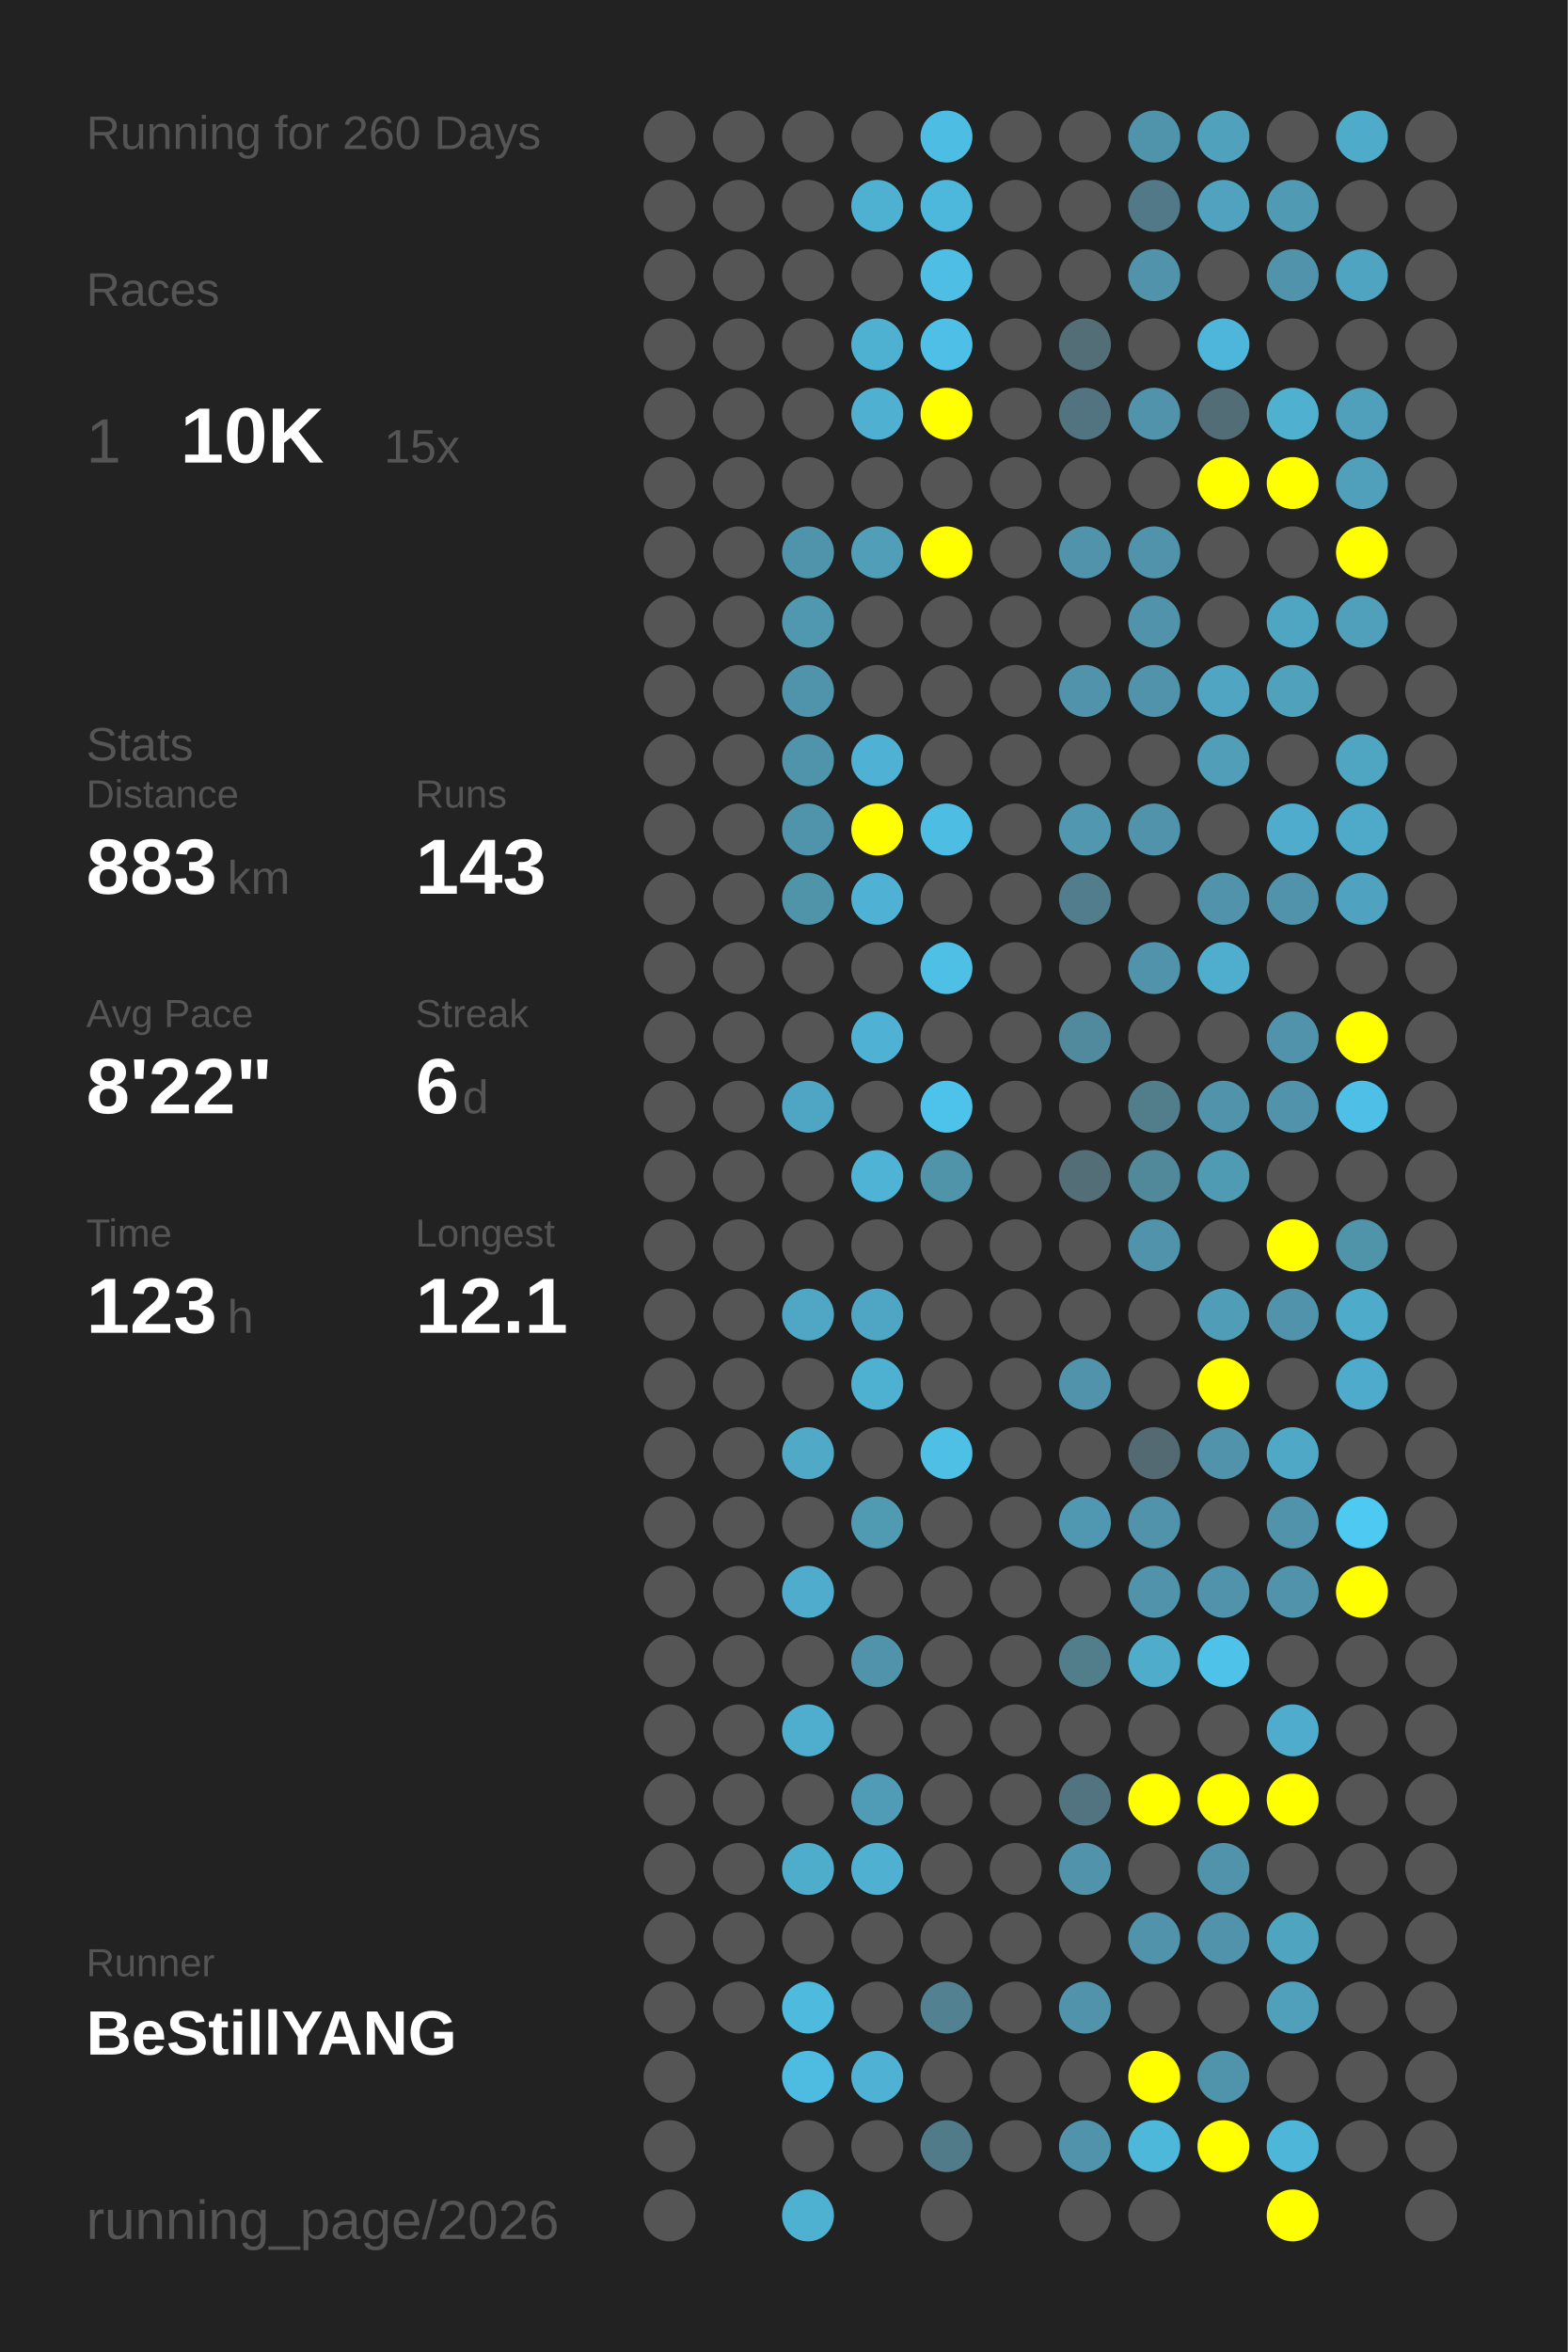
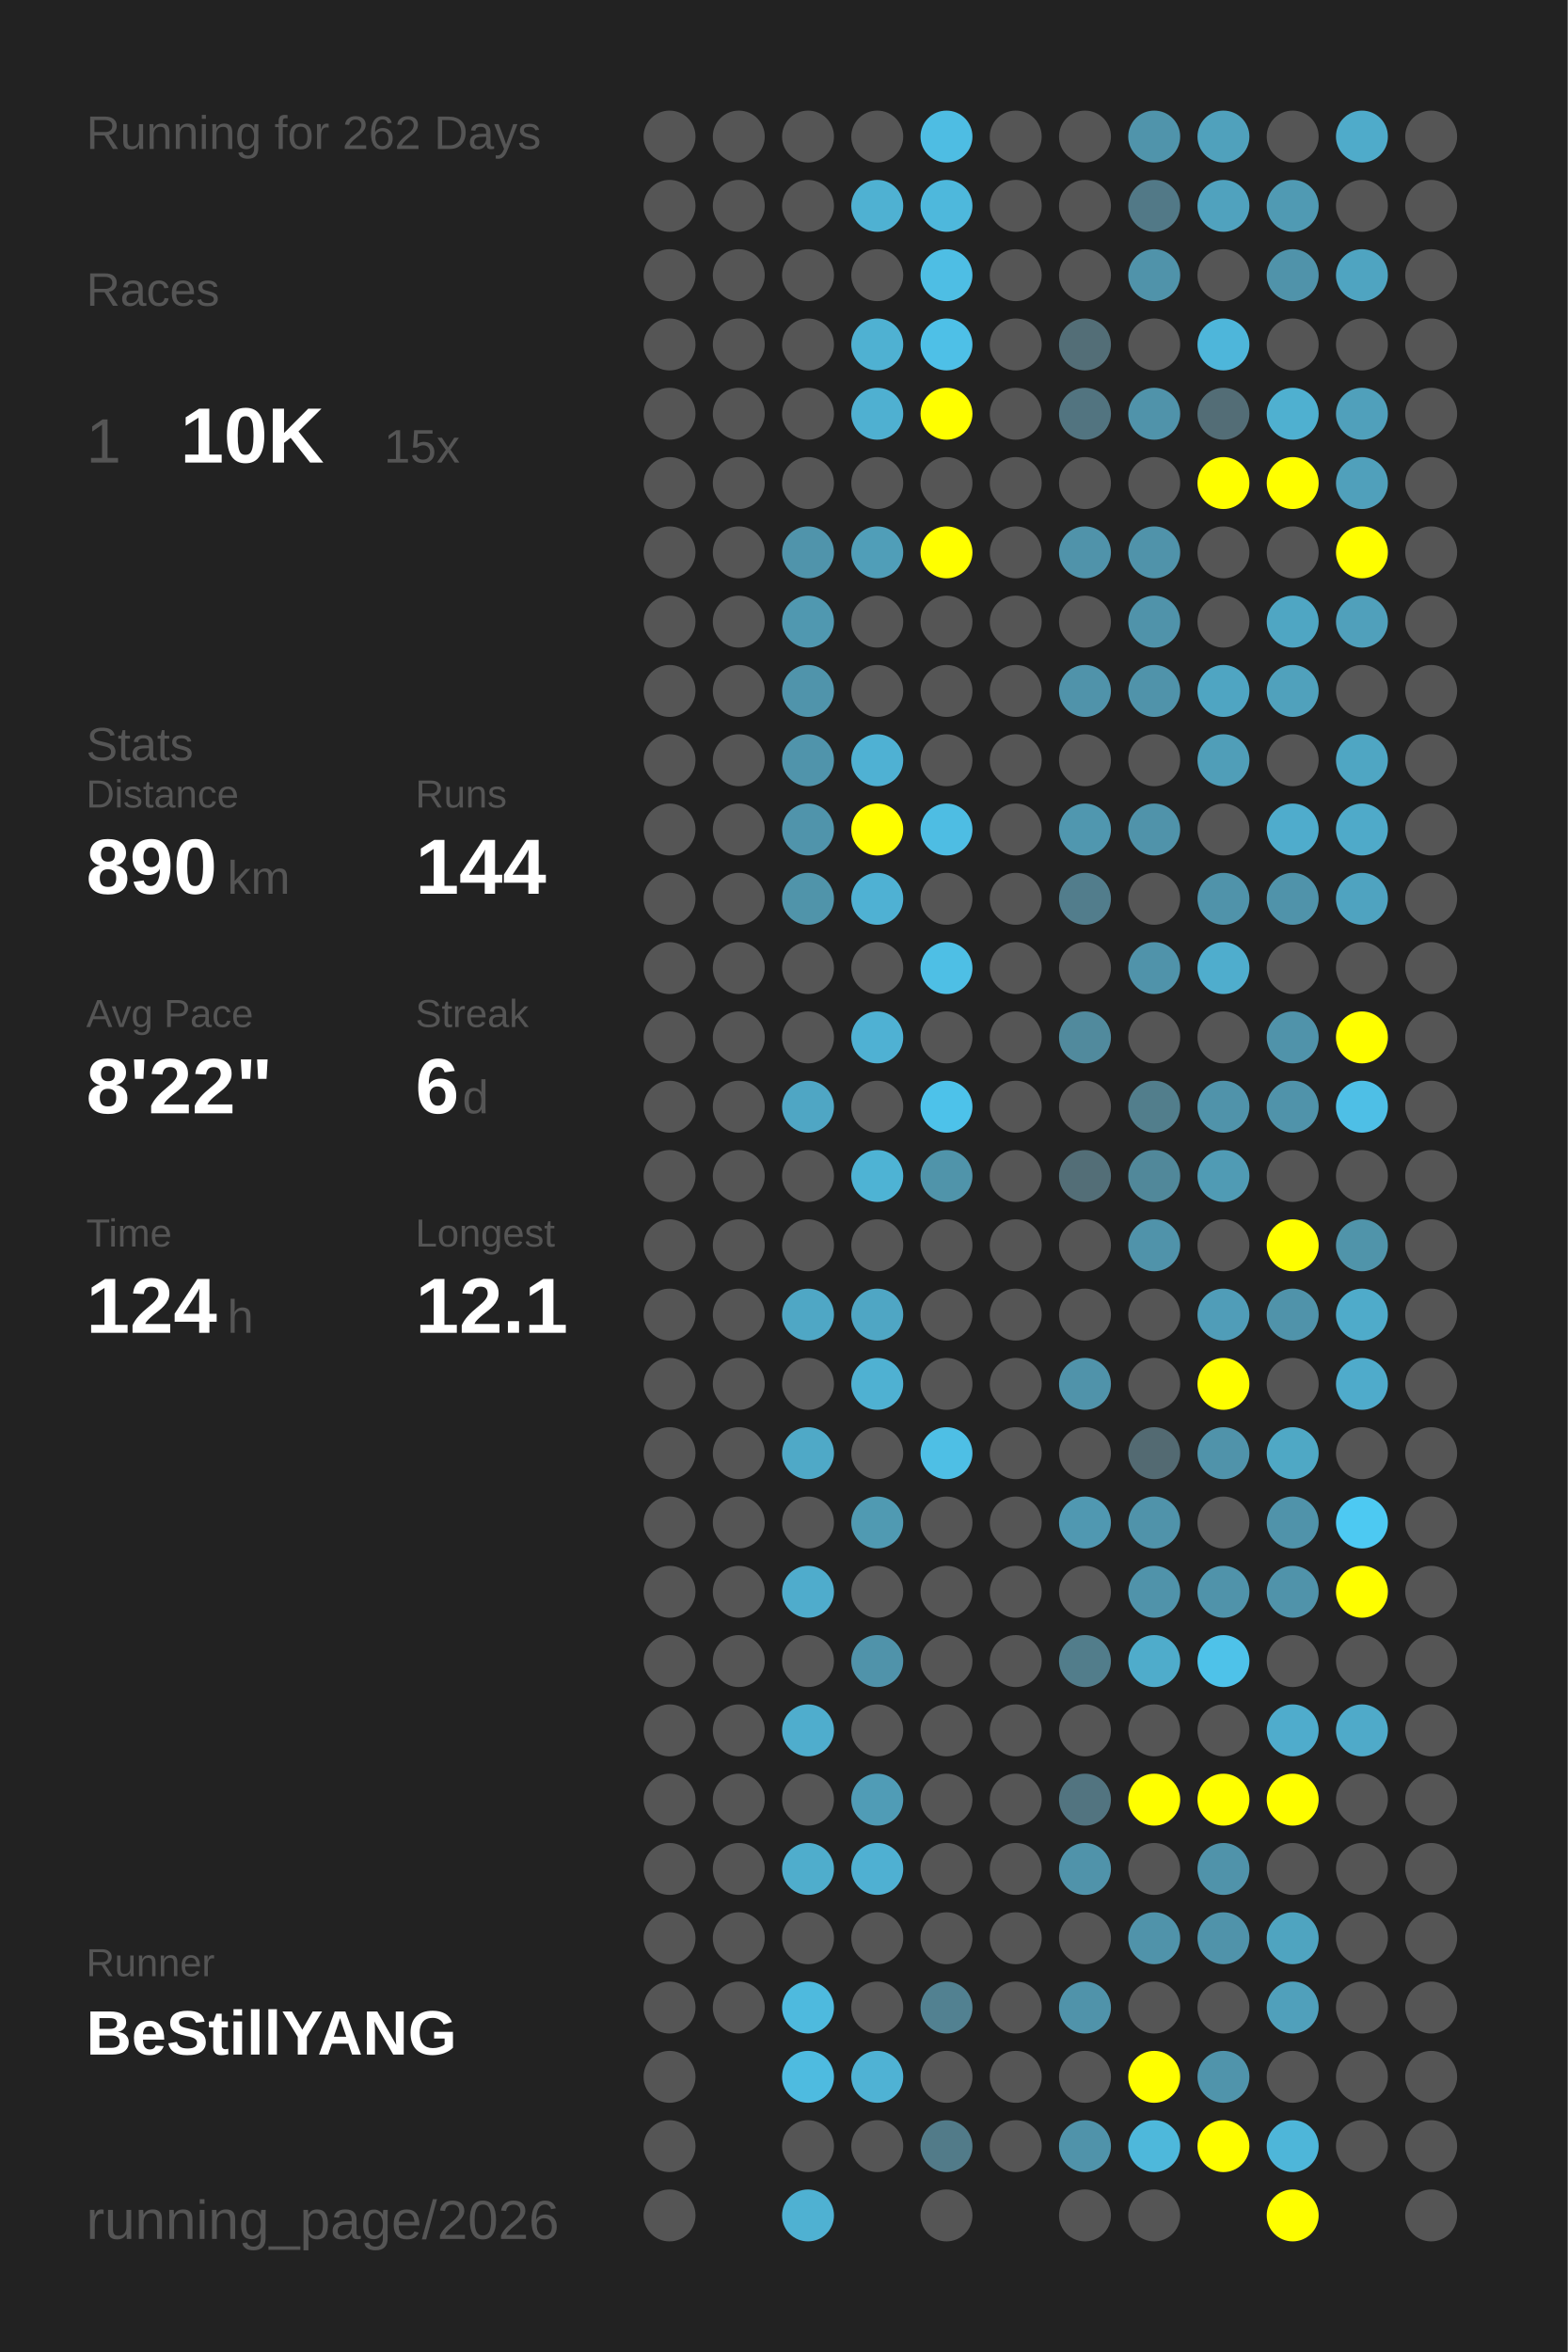
<svg xmlns="http://www.w3.org/2000/svg" baseProfile="full" height="300mm" version="1.1" viewBox="0,0,200,300" width="200mm">
  <defs />
  <rect fill="#222222" height="300" width="200" x="0" y="0" />
-   <text fill="#555555" style="font-size:6px; font-family:Arial;" x="11" y="19">Running for 260 Days</text>
+   <text fill="#555555" style="font-size:6px; font-family:Arial;" x="11" y="19">Running for 262 Days</text>
  <text fill="#555555" style="font-size:6px; font-family:Arial;" x="11" y="39">Races</text>
  <text fill="#555555" style="font-size:8px; font-family:Arial;" x="11" y="59">1</text>
  <text fill="#FFFFFF" style="font-size:10px; font-family:Arial; font-weight:bold;" x="23" y="59">10K</text>
  <text fill="#555555" style="font-size:6px; font-family:Arial;" x="49" y="59">15x</text>
  <text fill="#555555" style="font-size:6px; font-family:Arial;" x="11" y="97">Stats</text>
  <text fill="#555555" style="font-size:5px; font-family:Arial;" x="11" y="103">Distance</text>
-   <text fill="#FFFFFF" style="font-size:10px; font-family:Arial; font-weight:bold;" x="11" y="114">883</text>
+   <text fill="#FFFFFF" style="font-size:10px; font-family:Arial; font-weight:bold;" x="11" y="114">890</text>
  <text fill="#555555" style="font-size:6px; font-family:Arial;" x="29" y="114">km</text>
  <text fill="#555555" style="font-size:5px; font-family:Arial;" x="53" y="103">Runs</text>
-   <text fill="#FFFFFF" style="font-size:10px; font-family:Arial; font-weight:bold;" x="53" y="114">143</text>
+   <text fill="#FFFFFF" style="font-size:10px; font-family:Arial; font-weight:bold;" x="53" y="114">144</text>
  <text fill="#555555" style="font-size:5px; font-family:Arial;" x="11" y="131">Avg Pace</text>
  <text fill="#FFFFFF" style="font-size:10px; font-family:Arial; font-weight:bold;" x="11" y="142">8'22"</text>
  <text fill="#555555" style="font-size:5px; font-family:Arial;" x="53" y="131">Streak</text>
  <text fill="#FFFFFF" style="font-size:10px; font-family:Arial; font-weight:bold;" x="53" y="142">6</text>
  <text fill="#555555" style="font-size:6px; font-family:Arial;" x="59" y="142">d</text>
  <text fill="#555555" style="font-size:5px; font-family:Arial;" x="11" y="159">Time</text>
-   <text fill="#FFFFFF" style="font-size:10px; font-family:Arial; font-weight:bold;" x="11" y="170">123</text>
+   <text fill="#FFFFFF" style="font-size:10px; font-family:Arial; font-weight:bold;" x="11" y="170">124</text>
  <text fill="#555555" style="font-size:6px; font-family:Arial;" x="29" y="170">h</text>
  <text fill="#555555" style="font-size:5px; font-family:Arial;" x="53" y="159">Longest</text>
  <text fill="#FFFFFF" style="font-size:10px; font-family:Arial; font-weight:bold;" x="53" y="170">12.1</text>
  <text fill="#555555" style="font-size:5px; font-family:Arial;" x="11" y="252.065">Runner</text>
  <text fill="#FFFFFF" style="font-size:8px; font-family:Arial; font-weight:bold;" x="11" y="262.065">BeStillYANG</text>
  <text fill="#555555" style="font-size:7px; font-family:Arial;" x="11" y="285.581">running_page/2026</text>
  <circle cx="85.417" cy="17.419" fill="#555555" r="3.312" />
  <circle cx="85.417" cy="26.258" fill="#555555" r="3.312" />
  <circle cx="85.417" cy="35.097" fill="#555555" r="3.312" />
  <circle cx="85.417" cy="43.935" fill="#555555" r="3.312" />
  <circle cx="85.417" cy="52.774" fill="#555555" r="3.312" />
  <circle cx="85.417" cy="61.613" fill="#555555" r="3.312" />
  <circle cx="85.417" cy="70.452" fill="#555555" r="3.312" />
  <circle cx="85.417" cy="79.29" fill="#555555" r="3.312" />
  <circle cx="85.417" cy="88.129" fill="#555555" r="3.312" />
  <circle cx="85.417" cy="96.968" fill="#555555" r="3.312" />
  <circle cx="85.417" cy="105.806" fill="#555555" r="3.312" />
  <circle cx="85.417" cy="114.645" fill="#555555" r="3.312" />
  <circle cx="85.417" cy="123.484" fill="#555555" r="3.312" />
  <circle cx="85.417" cy="132.323" fill="#555555" r="3.312" />
  <circle cx="85.417" cy="141.161" fill="#555555" r="3.312" />
  <circle cx="85.417" cy="150" fill="#555555" r="3.312" />
  <circle cx="85.417" cy="158.839" fill="#555555" r="3.312" />
  <circle cx="85.417" cy="167.677" fill="#555555" r="3.312" />
  <circle cx="85.417" cy="176.516" fill="#555555" r="3.312" />
  <circle cx="85.417" cy="185.355" fill="#555555" r="3.312" />
  <circle cx="85.417" cy="194.194" fill="#555555" r="3.312" />
  <circle cx="85.417" cy="203.032" fill="#555555" r="3.312" />
  <circle cx="85.417" cy="211.871" fill="#555555" r="3.312" />
  <circle cx="85.417" cy="220.71" fill="#555555" r="3.312" />
  <circle cx="85.417" cy="229.548" fill="#555555" r="3.312" />
  <circle cx="85.417" cy="238.387" fill="#555555" r="3.312" />
  <circle cx="85.417" cy="247.226" fill="#555555" r="3.312" />
  <circle cx="85.417" cy="256.065" fill="#555555" r="3.312" />
  <circle cx="85.417" cy="264.903" fill="#555555" r="3.312" />
  <circle cx="85.417" cy="273.742" fill="#555555" r="3.312" />
  <circle cx="85.417" cy="282.581" fill="#555555" r="3.312" />
  <circle cx="94.25" cy="17.419" fill="#555555" r="3.312" />
  <circle cx="94.25" cy="26.258" fill="#555555" r="3.312" />
  <circle cx="94.25" cy="35.097" fill="#555555" r="3.312" />
  <circle cx="94.25" cy="43.935" fill="#555555" r="3.312" />
  <circle cx="94.25" cy="52.774" fill="#555555" r="3.312" />
  <circle cx="94.25" cy="61.613" fill="#555555" r="3.312" />
  <circle cx="94.25" cy="70.452" fill="#555555" r="3.312" />
  <circle cx="94.25" cy="79.29" fill="#555555" r="3.312" />
  <circle cx="94.25" cy="88.129" fill="#555555" r="3.312" />
  <circle cx="94.25" cy="96.968" fill="#555555" r="3.312" />
  <circle cx="94.25" cy="105.806" fill="#555555" r="3.312" />
  <circle cx="94.25" cy="114.645" fill="#555555" r="3.312" />
  <circle cx="94.25" cy="123.484" fill="#555555" r="3.312" />
  <circle cx="94.25" cy="132.323" fill="#555555" r="3.312" />
  <circle cx="94.25" cy="141.161" fill="#555555" r="3.312" />
  <circle cx="94.25" cy="150" fill="#555555" r="3.312" />
  <circle cx="94.25" cy="158.839" fill="#555555" r="3.312" />
  <circle cx="94.25" cy="167.677" fill="#555555" r="3.312" />
  <circle cx="94.25" cy="176.516" fill="#555555" r="3.312" />
  <circle cx="94.25" cy="185.355" fill="#555555" r="3.312" />
  <circle cx="94.25" cy="194.194" fill="#555555" r="3.312" />
  <circle cx="94.25" cy="203.032" fill="#555555" r="3.312" />
  <circle cx="94.25" cy="211.871" fill="#555555" r="3.312" />
  <circle cx="94.25" cy="220.71" fill="#555555" r="3.312" />
  <circle cx="94.25" cy="229.548" fill="#555555" r="3.312" />
  <circle cx="94.25" cy="238.387" fill="#555555" r="3.312" />
  <circle cx="94.25" cy="247.226" fill="#555555" r="3.312" />
  <circle cx="94.25" cy="256.065" fill="#555555" r="3.312" />
  <circle cx="103.083" cy="17.419" fill="#555555" r="3.312" />
  <circle cx="103.083" cy="26.258" fill="#555555" r="3.312" />
  <circle cx="103.083" cy="35.097" fill="#555555" r="3.312" />
  <circle cx="103.083" cy="43.935" fill="#555555" r="3.312" />
  <circle cx="103.083" cy="52.774" fill="#555555" r="3.312" />
  <circle cx="103.083" cy="61.613" fill="#555555" r="3.312" />
  <circle cx="103.083" cy="70.452" fill="#5094ab" r="3.312" />
  <circle cx="103.083" cy="79.29" fill="#5098b0" r="3.312" />
  <circle cx="103.083" cy="88.129" fill="#5094ab" r="3.312" />
  <circle cx="103.083" cy="96.968" fill="#5094ab" r="3.312" />
  <circle cx="103.083" cy="105.806" fill="#5094ab" r="3.312" />
  <circle cx="103.083" cy="114.645" fill="#5094aa" r="3.312" />
  <circle cx="103.083" cy="123.484" fill="#555555" r="3.312" />
  <circle cx="103.083" cy="132.323" fill="#555555" r="3.312" />
  <circle cx="103.083" cy="141.161" fill="#4fa6c4" r="3.312" />
  <circle cx="103.083" cy="150" fill="#555555" r="3.312" />
  <circle cx="103.083" cy="158.839" fill="#555555" r="3.312" />
  <circle cx="103.083" cy="167.677" fill="#4fa7c5" r="3.312" />
  <circle cx="103.083" cy="176.516" fill="#555555" r="3.312" />
  <circle cx="103.083" cy="185.355" fill="#4fa9c7" r="3.312" />
  <circle cx="103.083" cy="194.194" fill="#555555" r="3.312" />
  <circle cx="103.083" cy="203.032" fill="#4faccc" r="3.312" />
  <circle cx="103.083" cy="211.871" fill="#555555" r="3.312" />
  <circle cx="103.083" cy="220.71" fill="#4fadcd" r="3.312" />
  <circle cx="103.083" cy="229.548" fill="#555555" r="3.312" />
  <circle cx="103.083" cy="238.387" fill="#4fadcc" r="3.312" />
  <circle cx="103.083" cy="247.226" fill="#555555" r="3.312" />
  <circle cx="103.083" cy="256.065" fill="#4ebade" r="3.312" />
  <circle cx="103.083" cy="264.903" fill="#4ebbe0" r="3.312" />
  <circle cx="103.083" cy="273.742" fill="#555555" r="3.312" />
  <circle cx="103.083" cy="282.581" fill="#4fb1d2" r="3.312" />
  <circle cx="111.917" cy="17.419" fill="#555555" r="3.312" />
  <circle cx="111.917" cy="26.258" fill="#4fb1d2" r="3.312" />
  <circle cx="111.917" cy="35.097" fill="#555555" r="3.312" />
  <circle cx="111.917" cy="43.935" fill="#4fb1d2" r="3.312" />
  <circle cx="111.917" cy="52.774" fill="#4fb0d1" r="3.312" />
  <circle cx="111.917" cy="61.613" fill="#555555" r="3.312" />
  <circle cx="111.917" cy="70.452" fill="#509eb8" r="3.312" />
  <circle cx="111.917" cy="79.29" fill="#555555" r="3.312" />
  <circle cx="111.917" cy="88.129" fill="#555555" r="3.312" />
  <circle cx="111.917" cy="96.968" fill="#4fb1d3" r="3.312" />
  <circle cx="111.917" cy="105.806" fill="#FFFF00" r="3.312" />
  <circle cx="111.917" cy="114.645" fill="#4fb1d3" r="3.312" />
  <circle cx="111.917" cy="123.484" fill="#555555" r="3.312" />
  <circle cx="111.917" cy="132.323" fill="#4fb1d3" r="3.312" />
  <circle cx="111.917" cy="141.161" fill="#555555" r="3.312" />
  <circle cx="111.917" cy="150" fill="#4eb3d4" r="3.312" />
  <circle cx="111.917" cy="158.839" fill="#555555" r="3.312" />
  <circle cx="111.917" cy="167.677" fill="#4fa6c4" r="3.312" />
  <circle cx="111.917" cy="176.516" fill="#4fb1d2" r="3.312" />
  <circle cx="111.917" cy="185.355" fill="#555555" r="3.312" />
  <circle cx="111.917" cy="194.194" fill="#509ab2" r="3.312" />
  <circle cx="111.917" cy="203.032" fill="#555555" r="3.312" />
  <circle cx="111.917" cy="211.871" fill="#5093aa" r="3.312" />
  <circle cx="111.917" cy="220.71" fill="#555555" r="3.312" />
  <circle cx="111.917" cy="229.548" fill="#509cb6" r="3.312" />
  <circle cx="111.917" cy="238.387" fill="#4fb0d2" r="3.312" />
  <circle cx="111.917" cy="247.226" fill="#555555" r="3.312" />
  <circle cx="111.917" cy="256.065" fill="#555555" r="3.312" />
  <circle cx="111.917" cy="264.903" fill="#4fb2d4" r="3.312" />
  <circle cx="111.917" cy="273.742" fill="#555555" r="3.312" />
  <circle cx="120.75" cy="17.419" fill="#4ebde3" r="3.312" />
  <circle cx="120.75" cy="26.258" fill="#4eb8dc" r="3.312" />
  <circle cx="120.75" cy="35.097" fill="#4ebee4" r="3.312" />
  <circle cx="120.75" cy="43.935" fill="#4ec0e7" r="3.312" />
  <circle cx="120.75" cy="52.774" fill="#FFFF00" r="3.312" />
  <circle cx="120.75" cy="61.613" fill="#555555" r="3.312" />
  <circle cx="120.75" cy="70.452" fill="#FFFF00" r="3.312" />
  <circle cx="120.75" cy="79.29" fill="#555555" r="3.312" />
  <circle cx="120.75" cy="88.129" fill="#555555" r="3.312" />
  <circle cx="120.75" cy="96.968" fill="#555555" r="3.312" />
  <circle cx="120.75" cy="105.806" fill="#4ebde3" r="3.312" />
  <circle cx="120.75" cy="114.645" fill="#555555" r="3.312" />
  <circle cx="120.75" cy="123.484" fill="#4ebfe5" r="3.312" />
  <circle cx="120.75" cy="132.323" fill="#555555" r="3.312" />
  <circle cx="120.75" cy="141.161" fill="#4dc2ea" r="3.312" />
  <circle cx="120.75" cy="150" fill="#5094aa" r="3.312" />
  <circle cx="120.75" cy="158.839" fill="#555555" r="3.312" />
  <circle cx="120.75" cy="167.677" fill="#555555" r="3.312" />
  <circle cx="120.75" cy="176.516" fill="#555555" r="3.312" />
  <circle cx="120.75" cy="185.355" fill="#4ebfe5" r="3.312" />
  <circle cx="120.75" cy="194.194" fill="#555555" r="3.312" />
  <circle cx="120.75" cy="203.032" fill="#555555" r="3.312" />
  <circle cx="120.75" cy="211.871" fill="#555555" r="3.312" />
  <circle cx="120.75" cy="220.71" fill="#555555" r="3.312" />
  <circle cx="120.75" cy="229.548" fill="#555555" r="3.312" />
  <circle cx="120.75" cy="238.387" fill="#555555" r="3.312" />
  <circle cx="120.75" cy="247.226" fill="#555555" r="3.312" />
  <circle cx="120.75" cy="256.065" fill="#528191" r="3.312" />
  <circle cx="120.75" cy="264.903" fill="#555555" r="3.312" />
  <circle cx="120.75" cy="273.742" fill="#527b89" r="3.312" />
  <circle cx="120.75" cy="282.581" fill="#555555" r="3.312" />
  <circle cx="129.583" cy="17.419" fill="#555555" r="3.312" />
  <circle cx="129.583" cy="26.258" fill="#555555" r="3.312" />
  <circle cx="129.583" cy="35.097" fill="#555555" r="3.312" />
  <circle cx="129.583" cy="43.935" fill="#555555" r="3.312" />
  <circle cx="129.583" cy="52.774" fill="#555555" r="3.312" />
  <circle cx="129.583" cy="61.613" fill="#555555" r="3.312" />
  <circle cx="129.583" cy="70.452" fill="#555555" r="3.312" />
  <circle cx="129.583" cy="79.29" fill="#555555" r="3.312" />
  <circle cx="129.583" cy="88.129" fill="#555555" r="3.312" />
  <circle cx="129.583" cy="96.968" fill="#555555" r="3.312" />
  <circle cx="129.583" cy="105.806" fill="#555555" r="3.312" />
  <circle cx="129.583" cy="114.645" fill="#555555" r="3.312" />
  <circle cx="129.583" cy="123.484" fill="#555555" r="3.312" />
  <circle cx="129.583" cy="132.323" fill="#555555" r="3.312" />
  <circle cx="129.583" cy="141.161" fill="#555555" r="3.312" />
  <circle cx="129.583" cy="150" fill="#555555" r="3.312" />
  <circle cx="129.583" cy="158.839" fill="#555555" r="3.312" />
  <circle cx="129.583" cy="167.677" fill="#555555" r="3.312" />
  <circle cx="129.583" cy="176.516" fill="#555555" r="3.312" />
  <circle cx="129.583" cy="185.355" fill="#555555" r="3.312" />
  <circle cx="129.583" cy="194.194" fill="#555555" r="3.312" />
  <circle cx="129.583" cy="203.032" fill="#555555" r="3.312" />
  <circle cx="129.583" cy="211.871" fill="#555555" r="3.312" />
  <circle cx="129.583" cy="220.71" fill="#555555" r="3.312" />
  <circle cx="129.583" cy="229.548" fill="#555555" r="3.312" />
  <circle cx="129.583" cy="238.387" fill="#555555" r="3.312" />
  <circle cx="129.583" cy="247.226" fill="#555555" r="3.312" />
  <circle cx="129.583" cy="256.065" fill="#555555" r="3.312" />
  <circle cx="129.583" cy="264.903" fill="#555555" r="3.312" />
  <circle cx="129.583" cy="273.742" fill="#555555" r="3.312" />
  <circle cx="138.417" cy="17.419" fill="#555555" r="3.312" />
  <circle cx="138.417" cy="26.258" fill="#555555" r="3.312" />
  <circle cx="138.417" cy="35.097" fill="#555555" r="3.312" />
  <circle cx="138.417" cy="43.935" fill="#536e77" r="3.312" />
  <circle cx="138.417" cy="52.774" fill="#527480" r="3.312" />
  <circle cx="138.417" cy="61.613" fill="#555555" r="3.312" />
  <circle cx="138.417" cy="70.452" fill="#5093aa" r="3.312" />
  <circle cx="138.417" cy="79.29" fill="#555555" r="3.312" />
  <circle cx="138.417" cy="88.129" fill="#5093aa" r="3.312" />
  <circle cx="138.417" cy="96.968" fill="#555555" r="3.312" />
  <circle cx="138.417" cy="105.806" fill="#5097af" r="3.312" />
  <circle cx="138.417" cy="114.645" fill="#527d8c" r="3.312" />
  <circle cx="138.417" cy="123.484" fill="#555555" r="3.312" />
  <circle cx="138.417" cy="132.323" fill="#518a9d" r="3.312" />
  <circle cx="138.417" cy="141.161" fill="#555555" r="3.312" />
  <circle cx="138.417" cy="150" fill="#536e77" r="3.312" />
  <circle cx="138.417" cy="158.839" fill="#555555" r="3.312" />
  <circle cx="138.417" cy="167.677" fill="#555555" r="3.312" />
  <circle cx="138.417" cy="176.516" fill="#5093aa" r="3.312" />
  <circle cx="138.417" cy="185.355" fill="#555555" r="3.312" />
  <circle cx="138.417" cy="194.194" fill="#5098b1" r="3.312" />
  <circle cx="138.417" cy="203.032" fill="#555555" r="3.312" />
  <circle cx="138.417" cy="211.871" fill="#527d8b" r="3.312" />
  <circle cx="138.417" cy="220.71" fill="#555555" r="3.312" />
  <circle cx="138.417" cy="229.548" fill="#527480" r="3.312" />
  <circle cx="138.417" cy="238.387" fill="#5093aa" r="3.312" />
  <circle cx="138.417" cy="247.226" fill="#555555" r="3.312" />
  <circle cx="138.417" cy="256.065" fill="#5093aa" r="3.312" />
  <circle cx="138.417" cy="264.903" fill="#555555" r="3.312" />
  <circle cx="138.417" cy="273.742" fill="#5093aa" r="3.312" />
  <circle cx="138.417" cy="282.581" fill="#555555" r="3.312" />
  <circle cx="147.25" cy="17.419" fill="#5094ab" r="3.312" />
  <circle cx="147.25" cy="26.258" fill="#527987" r="3.312" />
  <circle cx="147.25" cy="35.097" fill="#5093aa" r="3.312" />
  <circle cx="147.25" cy="43.935" fill="#555555" r="3.312" />
  <circle cx="147.25" cy="52.774" fill="#5093aa" r="3.312" />
  <circle cx="147.25" cy="61.613" fill="#555555" r="3.312" />
  <circle cx="147.25" cy="70.452" fill="#5093aa" r="3.312" />
  <circle cx="147.25" cy="79.29" fill="#5093aa" r="3.312" />
  <circle cx="147.25" cy="88.129" fill="#5093aa" r="3.312" />
  <circle cx="147.25" cy="96.968" fill="#555555" r="3.312" />
  <circle cx="147.25" cy="105.806" fill="#5093aa" r="3.312" />
  <circle cx="147.25" cy="114.645" fill="#555555" r="3.312" />
  <circle cx="147.25" cy="123.484" fill="#5093aa" r="3.312" />
  <circle cx="147.25" cy="132.323" fill="#555555" r="3.312" />
  <circle cx="147.25" cy="141.161" fill="#527e8c" r="3.312" />
  <circle cx="147.25" cy="150" fill="#51889a" r="3.312" />
  <circle cx="147.25" cy="158.839" fill="#5093aa" r="3.312" />
  <circle cx="147.25" cy="167.677" fill="#555555" r="3.312" />
  <circle cx="147.25" cy="176.516" fill="#555555" r="3.312" />
  <circle cx="147.25" cy="185.355" fill="#536a72" r="3.312" />
  <circle cx="147.25" cy="194.194" fill="#5093aa" r="3.312" />
  <circle cx="147.25" cy="203.032" fill="#5093aa" r="3.312" />
  <circle cx="147.25" cy="211.871" fill="#4faccb" r="3.312" />
  <circle cx="147.25" cy="220.71" fill="#555555" r="3.312" />
  <circle cx="147.25" cy="229.548" fill="#FFFF00" r="3.312" />
  <circle cx="147.25" cy="238.387" fill="#555555" r="3.312" />
  <circle cx="147.25" cy="247.226" fill="#5093aa" r="3.312" />
  <circle cx="147.25" cy="256.065" fill="#555555" r="3.312" />
  <circle cx="147.25" cy="264.903" fill="#FFFF00" r="3.312" />
  <circle cx="147.25" cy="273.742" fill="#4eb8db" r="3.312" />
  <circle cx="147.25" cy="282.581" fill="#555555" r="3.312" />
  <circle cx="156.083" cy="17.419" fill="#50a1bc" r="3.312" />
  <circle cx="156.083" cy="26.258" fill="#50a2be" r="3.312" />
  <circle cx="156.083" cy="35.097" fill="#555555" r="3.312" />
  <circle cx="156.083" cy="43.935" fill="#4eb6da" r="3.312" />
  <circle cx="156.083" cy="52.774" fill="#536d76" r="3.312" />
  <circle cx="156.083" cy="61.613" fill="#FFFF00" r="3.312" />
  <circle cx="156.083" cy="70.452" fill="#555555" r="3.312" />
  <circle cx="156.083" cy="79.29" fill="#555555" r="3.312" />
  <circle cx="156.083" cy="88.129" fill="#4fa5c2" r="3.312" />
  <circle cx="156.083" cy="96.968" fill="#509eb8" r="3.312" />
  <circle cx="156.083" cy="105.806" fill="#555555" r="3.312" />
  <circle cx="156.083" cy="114.645" fill="#5093aa" r="3.312" />
  <circle cx="156.083" cy="123.484" fill="#4fadcd" r="3.312" />
  <circle cx="156.083" cy="132.323" fill="#555555" r="3.312" />
  <circle cx="156.083" cy="141.161" fill="#5093aa" r="3.312" />
  <circle cx="156.083" cy="150" fill="#509bb4" r="3.312" />
  <circle cx="156.083" cy="158.839" fill="#555555" r="3.312" />
  <circle cx="156.083" cy="167.677" fill="#509db8" r="3.312" />
  <circle cx="156.083" cy="176.516" fill="#FFFF00" r="3.312" />
  <circle cx="156.083" cy="185.355" fill="#5093aa" r="3.312" />
  <circle cx="156.083" cy="194.194" fill="#555555" r="3.312" />
  <circle cx="156.083" cy="203.032" fill="#5093aa" r="3.312" />
  <circle cx="156.083" cy="211.871" fill="#4ec2e9" r="3.312" />
  <circle cx="156.083" cy="220.71" fill="#555555" r="3.312" />
  <circle cx="156.083" cy="229.548" fill="#FFFF00" r="3.312" />
  <circle cx="156.083" cy="238.387" fill="#5093aa" r="3.312" />
  <circle cx="156.083" cy="247.226" fill="#5093aa" r="3.312" />
  <circle cx="156.083" cy="256.065" fill="#555555" r="3.312" />
  <circle cx="156.083" cy="264.903" fill="#5094ab" r="3.312" />
  <circle cx="156.083" cy="273.742" fill="#FFFF00" r="3.312" />
  <circle cx="164.917" cy="17.419" fill="#555555" r="3.312" />
  <circle cx="164.917" cy="26.258" fill="#509ab3" r="3.312" />
  <circle cx="164.917" cy="35.097" fill="#5093aa" r="3.312" />
  <circle cx="164.917" cy="43.935" fill="#555555" r="3.312" />
  <circle cx="164.917" cy="52.774" fill="#4fb0d0" r="3.312" />
  <circle cx="164.917" cy="61.613" fill="#FFFF00" r="3.312" />
  <circle cx="164.917" cy="70.452" fill="#555555" r="3.312" />
  <circle cx="164.917" cy="79.29" fill="#4fa6c3" r="3.312" />
  <circle cx="164.917" cy="88.129" fill="#50a1bc" r="3.312" />
  <circle cx="164.917" cy="96.968" fill="#555555" r="3.312" />
  <circle cx="164.917" cy="105.806" fill="#4faccc" r="3.312" />
  <circle cx="164.917" cy="114.645" fill="#5093aa" r="3.312" />
  <circle cx="164.917" cy="123.484" fill="#555555" r="3.312" />
  <circle cx="164.917" cy="132.323" fill="#5093aa" r="3.312" />
  <circle cx="164.917" cy="141.161" fill="#5093aa" r="3.312" />
  <circle cx="164.917" cy="150" fill="#555555" r="3.312" />
  <circle cx="164.917" cy="158.839" fill="#FFFF00" r="3.312" />
  <circle cx="164.917" cy="167.677" fill="#5093aa" r="3.312" />
  <circle cx="164.917" cy="176.516" fill="#555555" r="3.312" />
  <circle cx="164.917" cy="185.355" fill="#4fa8c5" r="3.312" />
  <circle cx="164.917" cy="194.194" fill="#5093aa" r="3.312" />
  <circle cx="164.917" cy="203.032" fill="#5093aa" r="3.312" />
  <circle cx="164.917" cy="211.871" fill="#555555" r="3.312" />
  <circle cx="164.917" cy="220.71" fill="#4faccc" r="3.312" />
  <circle cx="164.917" cy="229.548" fill="#FFFF00" r="3.312" />
  <circle cx="164.917" cy="238.387" fill="#555555" r="3.312" />
  <circle cx="164.917" cy="247.226" fill="#4fa4c0" r="3.312" />
  <circle cx="164.917" cy="256.065" fill="#50a0bb" r="3.312" />
  <circle cx="164.917" cy="264.903" fill="#555555" r="3.312" />
  <circle cx="164.917" cy="273.742" fill="#4eb6d9" r="3.312" />
  <circle cx="164.917" cy="282.581" fill="#FFFF00" r="3.312" />
  <circle cx="173.75" cy="17.419" fill="#4fabca" r="3.312" />
  <circle cx="173.75" cy="26.258" fill="#555555" r="3.312" />
  <circle cx="173.75" cy="35.097" fill="#4fa4c1" r="3.312" />
  <circle cx="173.75" cy="43.935" fill="#555555" r="3.312" />
  <circle cx="173.75" cy="52.774" fill="#50a0bb" r="3.312" />
  <circle cx="173.75" cy="61.613" fill="#50a0bb" r="3.312" />
  <circle cx="173.75" cy="70.452" fill="#FFFF00" r="3.312" />
  <circle cx="173.75" cy="79.29" fill="#50a0bb" r="3.312" />
  <circle cx="173.75" cy="88.129" fill="#555555" r="3.312" />
  <circle cx="173.75" cy="96.968" fill="#4fa6c3" r="3.312" />
  <circle cx="173.75" cy="105.806" fill="#4faac9" r="3.312" />
  <circle cx="173.75" cy="114.645" fill="#4fa3c0" r="3.312" />
  <circle cx="173.75" cy="123.484" fill="#555555" r="3.312" />
  <circle cx="173.75" cy="132.323" fill="#FFFF00" r="3.312" />
  <circle cx="173.75" cy="141.161" fill="#4ebfe6" r="3.312" />
  <circle cx="173.75" cy="150" fill="#555555" r="3.312" />
  <circle cx="173.75" cy="158.839" fill="#5094aa" r="3.312" />
  <circle cx="173.75" cy="167.677" fill="#4fabca" r="3.312" />
  <circle cx="173.75" cy="176.516" fill="#4fabcb" r="3.312" />
  <circle cx="173.75" cy="185.355" fill="#555555" r="3.312" />
  <circle cx="173.75" cy="194.194" fill="#4dc9f2" r="3.312" />
  <circle cx="173.75" cy="203.032" fill="#FFFF00" r="3.312" />
  <circle cx="173.75" cy="211.871" fill="#555555" r="3.312" />
-   <circle cx="173.75" cy="220.71" fill="#555555" r="3.312" />
+   <circle cx="173.75" cy="220.71" fill="#4faac9" r="3.312" />
  <circle cx="173.75" cy="229.548" fill="#555555" r="3.312" />
  <circle cx="173.75" cy="238.387" fill="#555555" r="3.312" />
  <circle cx="173.75" cy="247.226" fill="#555555" r="3.312" />
  <circle cx="173.75" cy="256.065" fill="#555555" r="3.312" />
  <circle cx="173.75" cy="264.903" fill="#555555" r="3.312" />
  <circle cx="173.75" cy="273.742" fill="#555555" r="3.312" />
  <circle cx="182.583" cy="17.419" fill="#555555" r="3.312" />
  <circle cx="182.583" cy="26.258" fill="#555555" r="3.312" />
  <circle cx="182.583" cy="35.097" fill="#555555" r="3.312" />
  <circle cx="182.583" cy="43.935" fill="#555555" r="3.312" />
  <circle cx="182.583" cy="52.774" fill="#555555" r="3.312" />
  <circle cx="182.583" cy="61.613" fill="#555555" r="3.312" />
  <circle cx="182.583" cy="70.452" fill="#555555" r="3.312" />
  <circle cx="182.583" cy="79.29" fill="#555555" r="3.312" />
  <circle cx="182.583" cy="88.129" fill="#555555" r="3.312" />
  <circle cx="182.583" cy="96.968" fill="#555555" r="3.312" />
  <circle cx="182.583" cy="105.806" fill="#555555" r="3.312" />
  <circle cx="182.583" cy="114.645" fill="#555555" r="3.312" />
  <circle cx="182.583" cy="123.484" fill="#555555" r="3.312" />
  <circle cx="182.583" cy="132.323" fill="#555555" r="3.312" />
  <circle cx="182.583" cy="141.161" fill="#555555" r="3.312" />
  <circle cx="182.583" cy="150" fill="#555555" r="3.312" />
  <circle cx="182.583" cy="158.839" fill="#555555" r="3.312" />
  <circle cx="182.583" cy="167.677" fill="#555555" r="3.312" />
  <circle cx="182.583" cy="176.516" fill="#555555" r="3.312" />
  <circle cx="182.583" cy="185.355" fill="#555555" r="3.312" />
  <circle cx="182.583" cy="194.194" fill="#555555" r="3.312" />
  <circle cx="182.583" cy="203.032" fill="#555555" r="3.312" />
  <circle cx="182.583" cy="211.871" fill="#555555" r="3.312" />
  <circle cx="182.583" cy="220.71" fill="#555555" r="3.312" />
  <circle cx="182.583" cy="229.548" fill="#555555" r="3.312" />
  <circle cx="182.583" cy="238.387" fill="#555555" r="3.312" />
  <circle cx="182.583" cy="247.226" fill="#555555" r="3.312" />
  <circle cx="182.583" cy="256.065" fill="#555555" r="3.312" />
  <circle cx="182.583" cy="264.903" fill="#555555" r="3.312" />
  <circle cx="182.583" cy="273.742" fill="#555555" r="3.312" />
  <circle cx="182.583" cy="282.581" fill="#555555" r="3.312" />
</svg>
